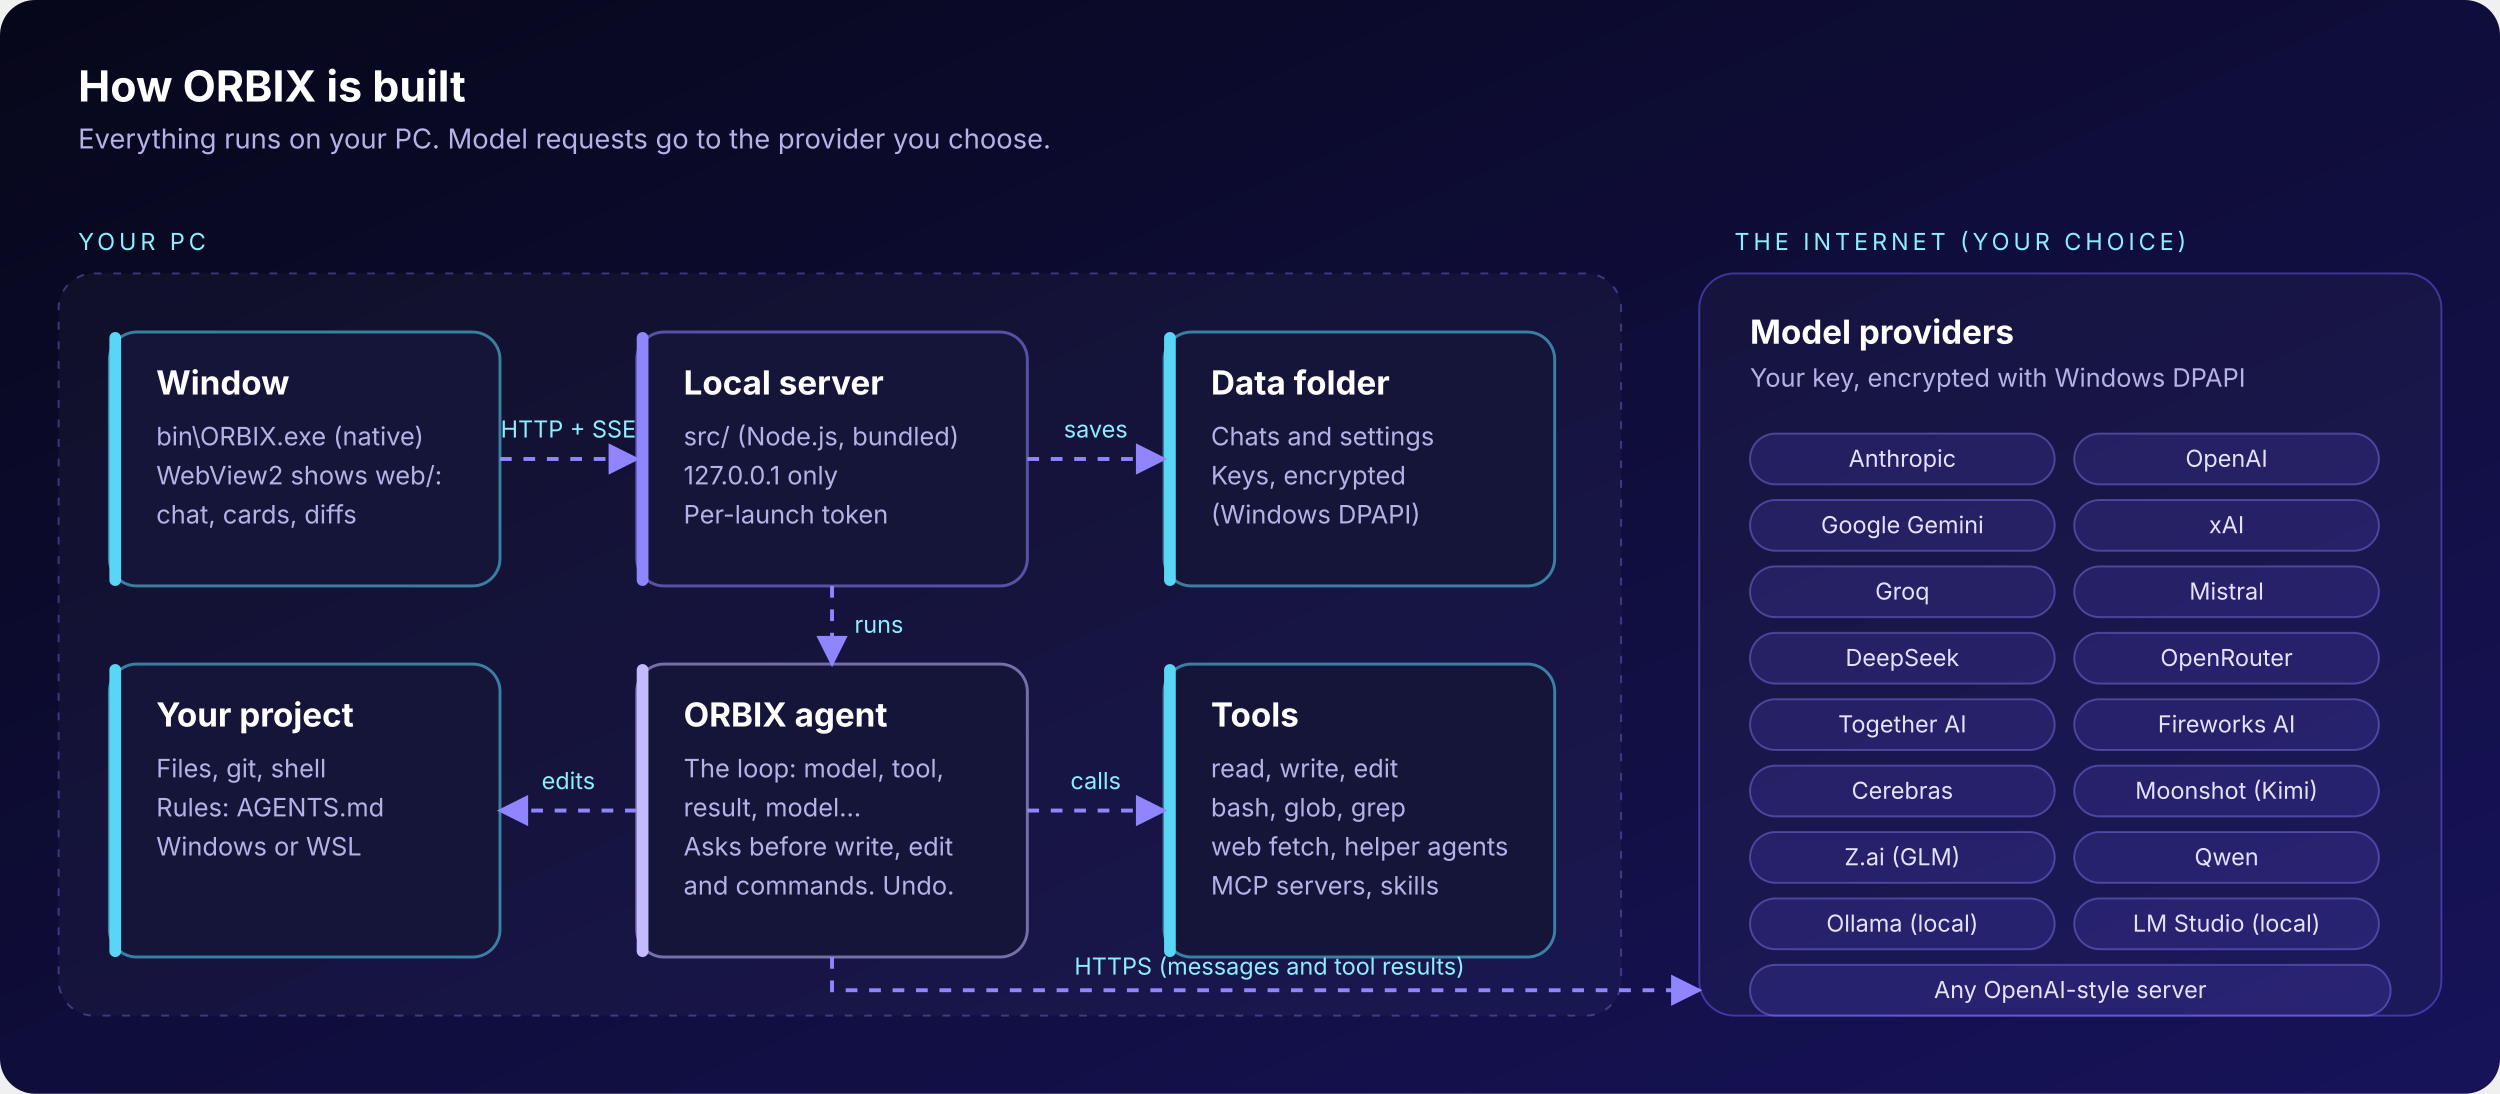
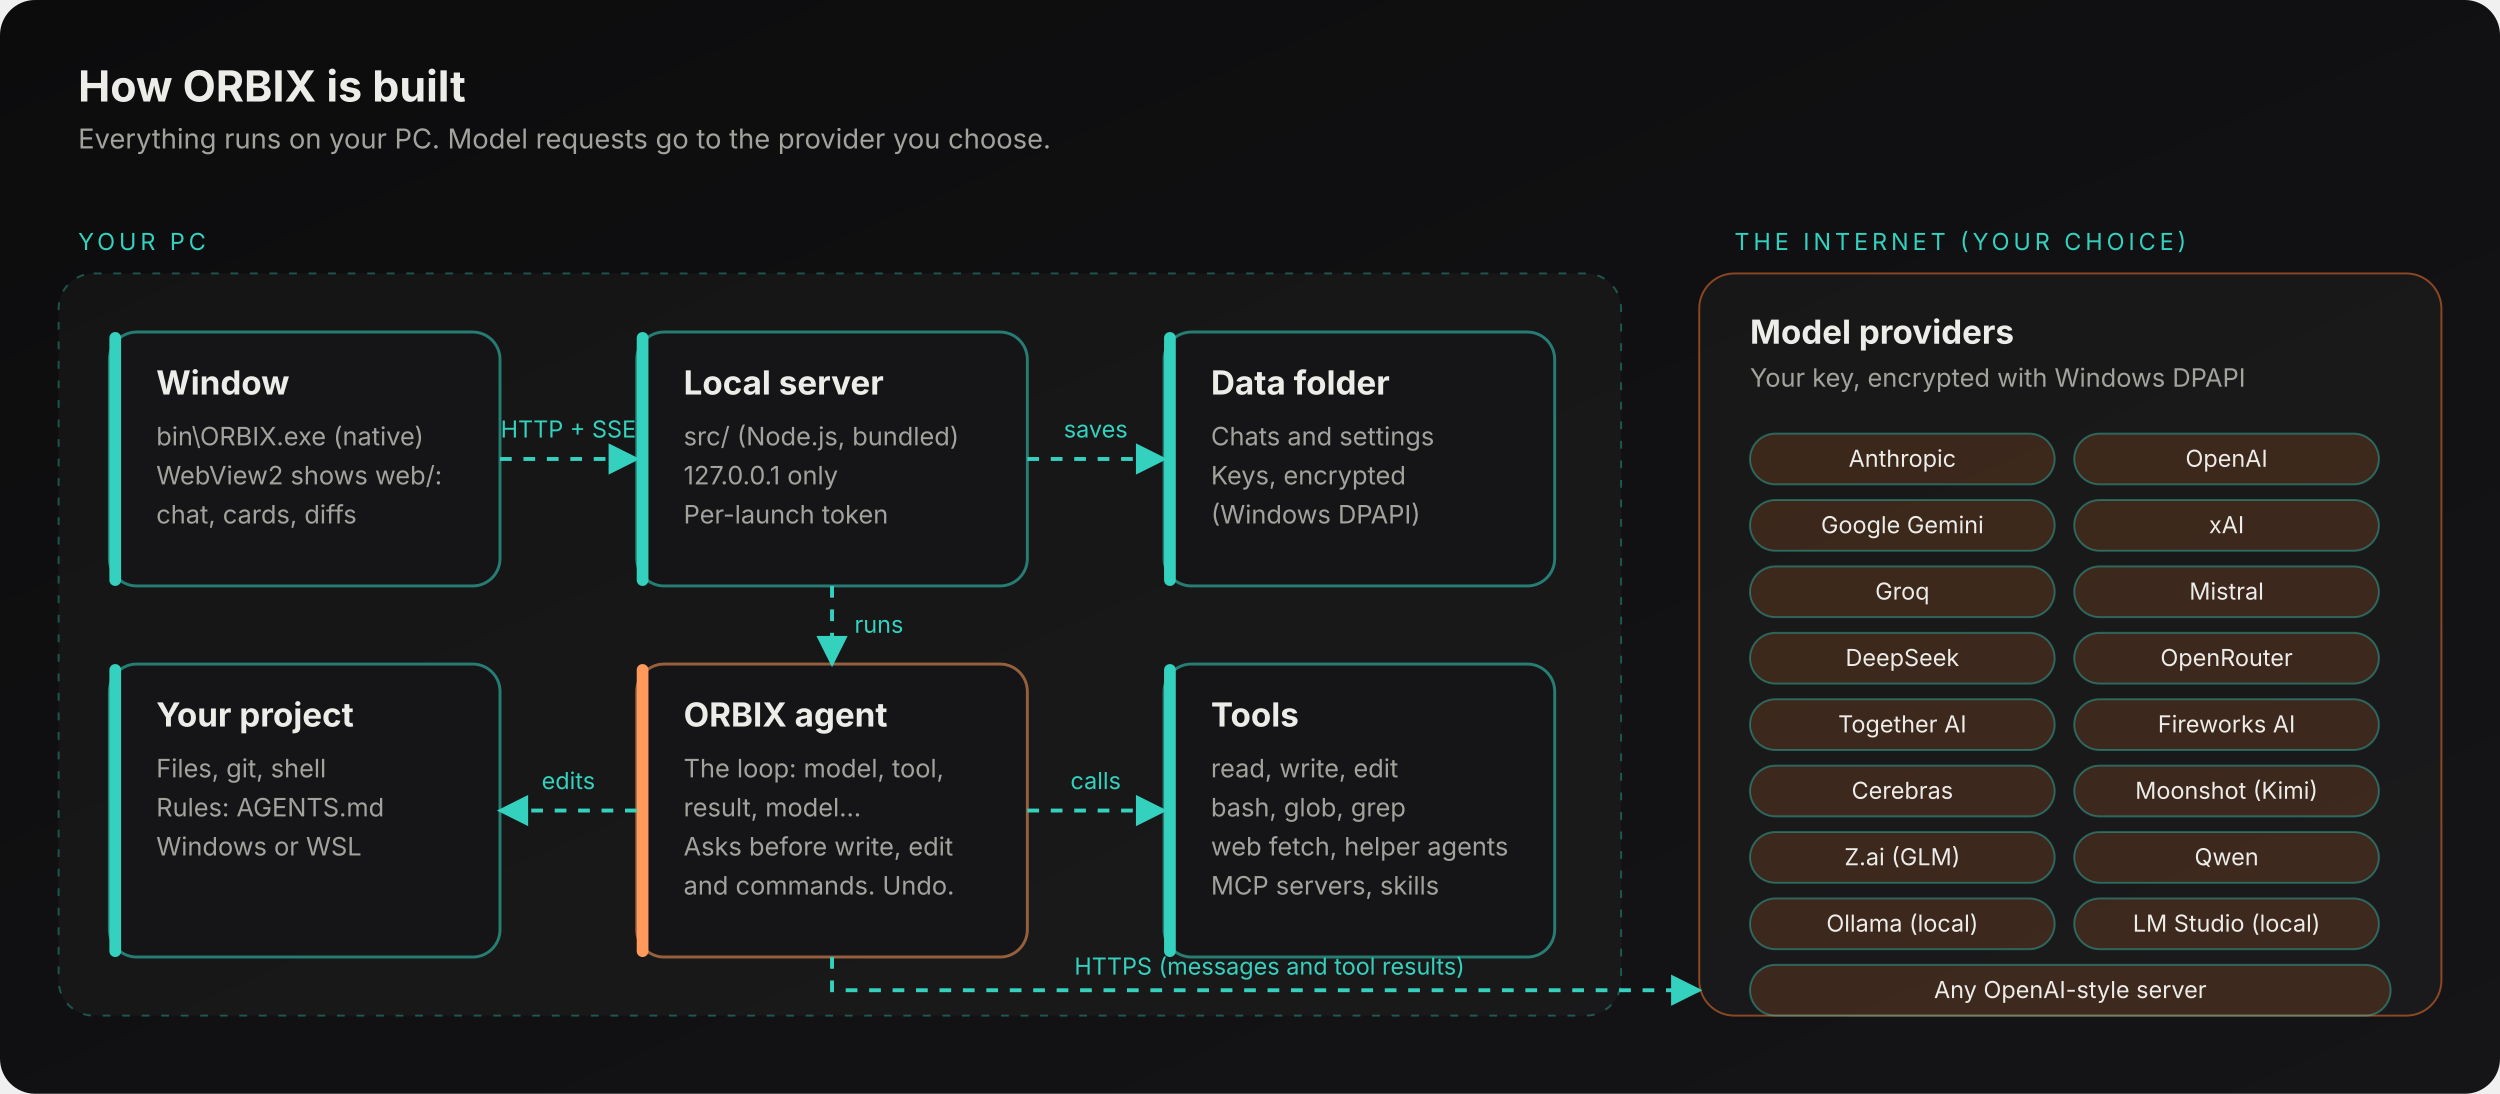
<svg xmlns="http://www.w3.org/2000/svg" width="1280" height="560" viewBox="0 0 1280 560" role="img" aria-label="ORBIX architecture: the native window talks to a local server, which runs the agent, which talks to model providers, tools and MCP servers">
  <defs>
    <linearGradient id="bg" x1="0" y1="0" x2="1" y2="1">
-       <stop offset="0" stop-color="#07071a" />
-       <stop offset="1" stop-color="#17135a" />
+       <stop offset="0" stop-color="#0C0C0D" />
+       <stop offset="1" stop-color="#151518" />
    </linearGradient>
    <marker id="ar" viewBox="0 0 10 10" refX="9" refY="5" markerWidth="8" markerHeight="8" orient="auto-start-reverse">
-       <path d="M0 0 L10 5 L0 10 z" fill="#8f86ff" />
+       <path d="M0 0 L10 5 L0 10 z" fill="#33D1BE" />
    </marker>
  </defs>
  <rect width="1280" height="560" rx="18" fill="url(#bg)" />
-   <text x="40" y="52" font-size="22" font-weight="700" fill="#fff" font-family="'Segoe UI','Inter',-apple-system,'Helvetica Neue',Arial,sans-serif">How ORBIX is built</text>
-   <text x="40" y="76" font-size="14" fill="#b4b2e6" font-family="'Segoe UI','Inter',-apple-system,'Helvetica Neue',Arial,sans-serif">Everything runs on your PC. Model requests go to the provider you choose.</text>
-   <text x="40" y="128" font-size="12" letter-spacing="2" fill="#8eeeff" font-family="'Segoe UI','Inter',-apple-system,'Helvetica Neue',Arial,sans-serif">YOUR PC</text>
-   <rect x="30" y="140" width="800" height="380" rx="18" fill="#ffffff" fill-opacity=".03" stroke="#8f86ff" stroke-opacity=".35" stroke-dasharray="4 6" />
-   <rect x="56" y="170" width="200" height="130" rx="14" fill="#15153a" stroke="#59d6f5" stroke-opacity=".55" stroke-width="1.5" />
-   <rect x="56" y="170" width="6" height="130" rx="3" fill="#59d6f5" />
-   <text x="80" y="202" font-size="17" font-weight="700" fill="#fff" font-family="'Segoe UI','Inter',-apple-system,'Helvetica Neue',Arial,sans-serif">Window</text>
-   <text x="80" y="228" font-size="13" fill="#b4b2e6" font-family="'Segoe UI','Inter',-apple-system,'Helvetica Neue',Arial,sans-serif">bin\ORBIX.exe (native)</text>
-   <text x="80" y="248" font-size="13" fill="#b4b2e6" font-family="'Segoe UI','Inter',-apple-system,'Helvetica Neue',Arial,sans-serif">WebView2 shows web/:</text>
-   <text x="80" y="268" font-size="13" fill="#b4b2e6" font-family="'Segoe UI','Inter',-apple-system,'Helvetica Neue',Arial,sans-serif">chat, cards, diffs</text>
-   <rect x="326" y="170" width="200" height="130" rx="14" fill="#15153a" stroke="#8f86ff" stroke-opacity=".55" stroke-width="1.5" />
-   <rect x="326" y="170" width="6" height="130" rx="3" fill="#8f86ff" />
-   <text x="350" y="202" font-size="17" font-weight="700" fill="#fff" font-family="'Segoe UI','Inter',-apple-system,'Helvetica Neue',Arial,sans-serif">Local server</text>
-   <text x="350" y="228" font-size="13" fill="#b4b2e6" font-family="'Segoe UI','Inter',-apple-system,'Helvetica Neue',Arial,sans-serif">src/ (Node.js, bundled)</text>
-   <text x="350" y="248" font-size="13" fill="#b4b2e6" font-family="'Segoe UI','Inter',-apple-system,'Helvetica Neue',Arial,sans-serif">127.0.0.1 only</text>
-   <text x="350" y="268" font-size="13" fill="#b4b2e6" font-family="'Segoe UI','Inter',-apple-system,'Helvetica Neue',Arial,sans-serif">Per-launch token</text>
-   <rect x="596" y="170" width="200" height="130" rx="14" fill="#15153a" stroke="#59d6f5" stroke-opacity=".55" stroke-width="1.5" />
-   <rect x="596" y="170" width="6" height="130" rx="3" fill="#59d6f5" />
-   <text x="620" y="202" font-size="17" font-weight="700" fill="#fff" font-family="'Segoe UI','Inter',-apple-system,'Helvetica Neue',Arial,sans-serif">Data folder</text>
-   <text x="620" y="228" font-size="13" fill="#b4b2e6" font-family="'Segoe UI','Inter',-apple-system,'Helvetica Neue',Arial,sans-serif">Chats and settings</text>
-   <text x="620" y="248" font-size="13" fill="#b4b2e6" font-family="'Segoe UI','Inter',-apple-system,'Helvetica Neue',Arial,sans-serif">Keys, encrypted</text>
-   <text x="620" y="268" font-size="13" fill="#b4b2e6" font-family="'Segoe UI','Inter',-apple-system,'Helvetica Neue',Arial,sans-serif">(Windows DPAPI)</text>
-   <rect x="326" y="340" width="200" height="150" rx="14" fill="#15153a" stroke="#c4baff" stroke-opacity=".55" stroke-width="1.5" />
-   <rect x="326" y="340" width="6" height="150" rx="3" fill="#c4baff" />
-   <text x="350" y="372" font-size="17" font-weight="700" fill="#fff" font-family="'Segoe UI','Inter',-apple-system,'Helvetica Neue',Arial,sans-serif">ORBIX agent</text>
-   <text x="350" y="398" font-size="13" fill="#b4b2e6" font-family="'Segoe UI','Inter',-apple-system,'Helvetica Neue',Arial,sans-serif">The loop: model, tool,</text>
-   <text x="350" y="418" font-size="13" fill="#b4b2e6" font-family="'Segoe UI','Inter',-apple-system,'Helvetica Neue',Arial,sans-serif">result, model...</text>
-   <text x="350" y="438" font-size="13" fill="#b4b2e6" font-family="'Segoe UI','Inter',-apple-system,'Helvetica Neue',Arial,sans-serif">Asks before write, edit</text>
-   <text x="350" y="458" font-size="13" fill="#b4b2e6" font-family="'Segoe UI','Inter',-apple-system,'Helvetica Neue',Arial,sans-serif">and commands. Undo.</text>
-   <rect x="56" y="340" width="200" height="150" rx="14" fill="#15153a" stroke="#59d6f5" stroke-opacity=".55" stroke-width="1.5" />
-   <rect x="56" y="340" width="6" height="150" rx="3" fill="#59d6f5" />
-   <text x="80" y="372" font-size="17" font-weight="700" fill="#fff" font-family="'Segoe UI','Inter',-apple-system,'Helvetica Neue',Arial,sans-serif">Your project</text>
-   <text x="80" y="398" font-size="13" fill="#b4b2e6" font-family="'Segoe UI','Inter',-apple-system,'Helvetica Neue',Arial,sans-serif">Files, git, shell</text>
-   <text x="80" y="418" font-size="13" fill="#b4b2e6" font-family="'Segoe UI','Inter',-apple-system,'Helvetica Neue',Arial,sans-serif">Rules: AGENTS.md</text>
-   <text x="80" y="438" font-size="13" fill="#b4b2e6" font-family="'Segoe UI','Inter',-apple-system,'Helvetica Neue',Arial,sans-serif">Windows or WSL</text>
-   <rect x="596" y="340" width="200" height="150" rx="14" fill="#15153a" stroke="#59d6f5" stroke-opacity=".55" stroke-width="1.5" />
-   <rect x="596" y="340" width="6" height="150" rx="3" fill="#59d6f5" />
-   <text x="620" y="372" font-size="17" font-weight="700" fill="#fff" font-family="'Segoe UI','Inter',-apple-system,'Helvetica Neue',Arial,sans-serif">Tools</text>
-   <text x="620" y="398" font-size="13" fill="#b4b2e6" font-family="'Segoe UI','Inter',-apple-system,'Helvetica Neue',Arial,sans-serif">read, write, edit</text>
-   <text x="620" y="418" font-size="13" fill="#b4b2e6" font-family="'Segoe UI','Inter',-apple-system,'Helvetica Neue',Arial,sans-serif">bash, glob, grep</text>
-   <text x="620" y="438" font-size="13" fill="#b4b2e6" font-family="'Segoe UI','Inter',-apple-system,'Helvetica Neue',Arial,sans-serif">web fetch, helper agents</text>
-   <text x="620" y="458" font-size="13" fill="#b4b2e6" font-family="'Segoe UI','Inter',-apple-system,'Helvetica Neue',Arial,sans-serif">MCP servers, skills</text>
-   <line x1="256" y1="235" x2="326" y2="235" stroke="#8f86ff" stroke-width="2" marker-end="url(#ar)" stroke-dasharray="6 6">
+   <text x="40" y="52" font-size="22" font-weight="700" fill="#ECECE8" font-family="'Segoe UI','Inter',-apple-system,'Helvetica Neue',Arial,sans-serif">How ORBIX is built</text>
+   <text x="40" y="76" font-size="14" fill="#A3A39D" font-family="'Segoe UI','Inter',-apple-system,'Helvetica Neue',Arial,sans-serif">Everything runs on your PC. Model requests go to the provider you choose.</text>
+   <text x="40" y="128" font-size="12" letter-spacing="2" fill="#33D1BE" font-family="'Segoe UI','Inter',-apple-system,'Helvetica Neue',Arial,sans-serif">YOUR PC</text>
+   <rect x="30" y="140" width="800" height="380" rx="18" fill="#ECECE8" fill-opacity=".03" stroke="#33D1BE" stroke-opacity=".35" stroke-dasharray="4 6" />
+   <rect x="56" y="170" width="200" height="130" rx="14" fill="#151518" stroke="#33D1BE" stroke-opacity=".55" stroke-width="1.5" />
+   <rect x="56" y="170" width="6" height="130" rx="3" fill="#33D1BE" />
+   <text x="80" y="202" font-size="17" font-weight="700" fill="#ECECE8" font-family="'Segoe UI','Inter',-apple-system,'Helvetica Neue',Arial,sans-serif">Window</text>
+   <text x="80" y="228" font-size="13" fill="#A3A39D" font-family="'Segoe UI','Inter',-apple-system,'Helvetica Neue',Arial,sans-serif">bin\ORBIX.exe (native)</text>
+   <text x="80" y="248" font-size="13" fill="#A3A39D" font-family="'Segoe UI','Inter',-apple-system,'Helvetica Neue',Arial,sans-serif">WebView2 shows web/:</text>
+   <text x="80" y="268" font-size="13" fill="#A3A39D" font-family="'Segoe UI','Inter',-apple-system,'Helvetica Neue',Arial,sans-serif">chat, cards, diffs</text>
+   <rect x="326" y="170" width="200" height="130" rx="14" fill="#151518" stroke="#33D1BE" stroke-opacity=".55" stroke-width="1.5" />
+   <rect x="326" y="170" width="6" height="130" rx="3" fill="#33D1BE" />
+   <text x="350" y="202" font-size="17" font-weight="700" fill="#ECECE8" font-family="'Segoe UI','Inter',-apple-system,'Helvetica Neue',Arial,sans-serif">Local server</text>
+   <text x="350" y="228" font-size="13" fill="#A3A39D" font-family="'Segoe UI','Inter',-apple-system,'Helvetica Neue',Arial,sans-serif">src/ (Node.js, bundled)</text>
+   <text x="350" y="248" font-size="13" fill="#A3A39D" font-family="'Segoe UI','Inter',-apple-system,'Helvetica Neue',Arial,sans-serif">127.0.0.1 only</text>
+   <text x="350" y="268" font-size="13" fill="#A3A39D" font-family="'Segoe UI','Inter',-apple-system,'Helvetica Neue',Arial,sans-serif">Per-launch token</text>
+   <rect x="596" y="170" width="200" height="130" rx="14" fill="#151518" stroke="#33D1BE" stroke-opacity=".55" stroke-width="1.5" />
+   <rect x="596" y="170" width="6" height="130" rx="3" fill="#33D1BE" />
+   <text x="620" y="202" font-size="17" font-weight="700" fill="#ECECE8" font-family="'Segoe UI','Inter',-apple-system,'Helvetica Neue',Arial,sans-serif">Data folder</text>
+   <text x="620" y="228" font-size="13" fill="#A3A39D" font-family="'Segoe UI','Inter',-apple-system,'Helvetica Neue',Arial,sans-serif">Chats and settings</text>
+   <text x="620" y="248" font-size="13" fill="#A3A39D" font-family="'Segoe UI','Inter',-apple-system,'Helvetica Neue',Arial,sans-serif">Keys, encrypted</text>
+   <text x="620" y="268" font-size="13" fill="#A3A39D" font-family="'Segoe UI','Inter',-apple-system,'Helvetica Neue',Arial,sans-serif">(Windows DPAPI)</text>
+   <rect x="326" y="340" width="200" height="150" rx="14" fill="#151518" stroke="#FF9A5C" stroke-opacity=".55" stroke-width="1.5" />
+   <rect x="326" y="340" width="6" height="150" rx="3" fill="#FF9A5C" />
+   <text x="350" y="372" font-size="17" font-weight="700" fill="#ECECE8" font-family="'Segoe UI','Inter',-apple-system,'Helvetica Neue',Arial,sans-serif">ORBIX agent</text>
+   <text x="350" y="398" font-size="13" fill="#A3A39D" font-family="'Segoe UI','Inter',-apple-system,'Helvetica Neue',Arial,sans-serif">The loop: model, tool,</text>
+   <text x="350" y="418" font-size="13" fill="#A3A39D" font-family="'Segoe UI','Inter',-apple-system,'Helvetica Neue',Arial,sans-serif">result, model...</text>
+   <text x="350" y="438" font-size="13" fill="#A3A39D" font-family="'Segoe UI','Inter',-apple-system,'Helvetica Neue',Arial,sans-serif">Asks before write, edit</text>
+   <text x="350" y="458" font-size="13" fill="#A3A39D" font-family="'Segoe UI','Inter',-apple-system,'Helvetica Neue',Arial,sans-serif">and commands. Undo.</text>
+   <rect x="56" y="340" width="200" height="150" rx="14" fill="#151518" stroke="#33D1BE" stroke-opacity=".55" stroke-width="1.5" />
+   <rect x="56" y="340" width="6" height="150" rx="3" fill="#33D1BE" />
+   <text x="80" y="372" font-size="17" font-weight="700" fill="#ECECE8" font-family="'Segoe UI','Inter',-apple-system,'Helvetica Neue',Arial,sans-serif">Your project</text>
+   <text x="80" y="398" font-size="13" fill="#A3A39D" font-family="'Segoe UI','Inter',-apple-system,'Helvetica Neue',Arial,sans-serif">Files, git, shell</text>
+   <text x="80" y="418" font-size="13" fill="#A3A39D" font-family="'Segoe UI','Inter',-apple-system,'Helvetica Neue',Arial,sans-serif">Rules: AGENTS.md</text>
+   <text x="80" y="438" font-size="13" fill="#A3A39D" font-family="'Segoe UI','Inter',-apple-system,'Helvetica Neue',Arial,sans-serif">Windows or WSL</text>
+   <rect x="596" y="340" width="200" height="150" rx="14" fill="#151518" stroke="#33D1BE" stroke-opacity=".55" stroke-width="1.5" />
+   <rect x="596" y="340" width="6" height="150" rx="3" fill="#33D1BE" />
+   <text x="620" y="372" font-size="17" font-weight="700" fill="#ECECE8" font-family="'Segoe UI','Inter',-apple-system,'Helvetica Neue',Arial,sans-serif">Tools</text>
+   <text x="620" y="398" font-size="13" fill="#A3A39D" font-family="'Segoe UI','Inter',-apple-system,'Helvetica Neue',Arial,sans-serif">read, write, edit</text>
+   <text x="620" y="418" font-size="13" fill="#A3A39D" font-family="'Segoe UI','Inter',-apple-system,'Helvetica Neue',Arial,sans-serif">bash, glob, grep</text>
+   <text x="620" y="438" font-size="13" fill="#A3A39D" font-family="'Segoe UI','Inter',-apple-system,'Helvetica Neue',Arial,sans-serif">web fetch, helper agents</text>
+   <text x="620" y="458" font-size="13" fill="#A3A39D" font-family="'Segoe UI','Inter',-apple-system,'Helvetica Neue',Arial,sans-serif">MCP servers, skills</text>
+   <line x1="256" y1="235" x2="326" y2="235" stroke="#33D1BE" stroke-width="2" marker-end="url(#ar)" stroke-dasharray="6 6">
    <animate attributeName="stroke-dashoffset" from="24" to="0" dur="1.6s" repeatCount="indefinite" />
  </line>
-   <text x="291" y="224" font-size="12" text-anchor="middle" fill="#8eeeff" font-family="'Segoe UI','Inter',-apple-system,'Helvetica Neue',Arial,sans-serif">HTTP + SSE</text>
-   <line x1="526" y1="235" x2="596" y2="235" stroke="#8f86ff" stroke-width="2" marker-end="url(#ar)" stroke-dasharray="6 6">
+   <text x="291" y="224" font-size="12" text-anchor="middle" fill="#33D1BE" font-family="'Segoe UI','Inter',-apple-system,'Helvetica Neue',Arial,sans-serif">HTTP + SSE</text>
+   <line x1="526" y1="235" x2="596" y2="235" stroke="#33D1BE" stroke-width="2" marker-end="url(#ar)" stroke-dasharray="6 6">
    <animate attributeName="stroke-dashoffset" from="24" to="0" dur="1.6s" repeatCount="indefinite" />
  </line>
-   <text x="561" y="224" font-size="12" text-anchor="middle" fill="#8eeeff" font-family="'Segoe UI','Inter',-apple-system,'Helvetica Neue',Arial,sans-serif">saves</text>
-   <line x1="426" y1="300" x2="426" y2="340" stroke="#8f86ff" stroke-width="2" marker-end="url(#ar)" stroke-dasharray="6 6">
+   <text x="561" y="224" font-size="12" text-anchor="middle" fill="#33D1BE" font-family="'Segoe UI','Inter',-apple-system,'Helvetica Neue',Arial,sans-serif">saves</text>
+   <line x1="426" y1="300" x2="426" y2="340" stroke="#33D1BE" stroke-width="2" marker-end="url(#ar)" stroke-dasharray="6 6">
    <animate attributeName="stroke-dashoffset" from="24" to="0" dur="1.6s" repeatCount="indefinite" />
  </line>
-   <text x="450" y="324" font-size="12" text-anchor="middle" fill="#8eeeff" font-family="'Segoe UI','Inter',-apple-system,'Helvetica Neue',Arial,sans-serif">runs</text>
-   <line x1="326" y1="415" x2="256" y2="415" stroke="#8f86ff" stroke-width="2" marker-end="url(#ar)" stroke-dasharray="6 6">
+   <text x="450" y="324" font-size="12" text-anchor="middle" fill="#33D1BE" font-family="'Segoe UI','Inter',-apple-system,'Helvetica Neue',Arial,sans-serif">runs</text>
+   <line x1="326" y1="415" x2="256" y2="415" stroke="#33D1BE" stroke-width="2" marker-end="url(#ar)" stroke-dasharray="6 6">
    <animate attributeName="stroke-dashoffset" from="24" to="0" dur="1.6s" repeatCount="indefinite" />
  </line>
-   <text x="291" y="404" font-size="12" text-anchor="middle" fill="#8eeeff" font-family="'Segoe UI','Inter',-apple-system,'Helvetica Neue',Arial,sans-serif">edits</text>
-   <line x1="526" y1="415" x2="596" y2="415" stroke="#8f86ff" stroke-width="2" marker-end="url(#ar)" stroke-dasharray="6 6">
+   <text x="291" y="404" font-size="12" text-anchor="middle" fill="#33D1BE" font-family="'Segoe UI','Inter',-apple-system,'Helvetica Neue',Arial,sans-serif">edits</text>
+   <line x1="526" y1="415" x2="596" y2="415" stroke="#33D1BE" stroke-width="2" marker-end="url(#ar)" stroke-dasharray="6 6">
    <animate attributeName="stroke-dashoffset" from="24" to="0" dur="1.6s" repeatCount="indefinite" />
  </line>
-   <text x="561" y="404" font-size="12" text-anchor="middle" fill="#8eeeff" font-family="'Segoe UI','Inter',-apple-system,'Helvetica Neue',Arial,sans-serif">calls</text>
-   <rect x="870" y="140" width="380" height="380" rx="18" fill="#ffffff" fill-opacity=".03" stroke="#6a5af9" stroke-opacity=".5" />
-   <text x="888" y="128" font-size="12" letter-spacing="2" fill="#8eeeff" font-family="'Segoe UI','Inter',-apple-system,'Helvetica Neue',Arial,sans-serif">THE INTERNET (YOUR CHOICE)</text>
-   <text x="896" y="176" font-size="17" font-weight="700" fill="#fff" font-family="'Segoe UI','Inter',-apple-system,'Helvetica Neue',Arial,sans-serif">Model providers</text>
-   <text x="896" y="198" font-size="13" fill="#b4b2e6" font-family="'Segoe UI','Inter',-apple-system,'Helvetica Neue',Arial,sans-serif">Your key, encrypted with Windows DPAPI</text>
-   <rect x="896" y="222" width="156" height="26" rx="13" fill="#6a5af9" fill-opacity=".16" stroke="#8f86ff" stroke-opacity=".4" />
-   <text x="974.0" y="239" font-size="12" text-anchor="middle" fill="#e4e2ff" font-family="'Segoe UI','Inter',-apple-system,'Helvetica Neue',Arial,sans-serif">Anthropic</text>
-   <rect x="1062" y="222" width="156" height="26" rx="13" fill="#6a5af9" fill-opacity=".16" stroke="#8f86ff" stroke-opacity=".4" />
-   <text x="1140.0" y="239" font-size="12" text-anchor="middle" fill="#e4e2ff" font-family="'Segoe UI','Inter',-apple-system,'Helvetica Neue',Arial,sans-serif">OpenAI</text>
-   <rect x="896" y="256" width="156" height="26" rx="13" fill="#6a5af9" fill-opacity=".16" stroke="#8f86ff" stroke-opacity=".4" />
-   <text x="974.0" y="273" font-size="12" text-anchor="middle" fill="#e4e2ff" font-family="'Segoe UI','Inter',-apple-system,'Helvetica Neue',Arial,sans-serif">Google Gemini</text>
-   <rect x="1062" y="256" width="156" height="26" rx="13" fill="#6a5af9" fill-opacity=".16" stroke="#8f86ff" stroke-opacity=".4" />
-   <text x="1140.0" y="273" font-size="12" text-anchor="middle" fill="#e4e2ff" font-family="'Segoe UI','Inter',-apple-system,'Helvetica Neue',Arial,sans-serif">xAI</text>
-   <rect x="896" y="290" width="156" height="26" rx="13" fill="#6a5af9" fill-opacity=".16" stroke="#8f86ff" stroke-opacity=".4" />
-   <text x="974.0" y="307" font-size="12" text-anchor="middle" fill="#e4e2ff" font-family="'Segoe UI','Inter',-apple-system,'Helvetica Neue',Arial,sans-serif">Groq</text>
-   <rect x="1062" y="290" width="156" height="26" rx="13" fill="#6a5af9" fill-opacity=".16" stroke="#8f86ff" stroke-opacity=".4" />
-   <text x="1140.0" y="307" font-size="12" text-anchor="middle" fill="#e4e2ff" font-family="'Segoe UI','Inter',-apple-system,'Helvetica Neue',Arial,sans-serif">Mistral</text>
-   <rect x="896" y="324" width="156" height="26" rx="13" fill="#6a5af9" fill-opacity=".16" stroke="#8f86ff" stroke-opacity=".4" />
-   <text x="974.0" y="341" font-size="12" text-anchor="middle" fill="#e4e2ff" font-family="'Segoe UI','Inter',-apple-system,'Helvetica Neue',Arial,sans-serif">DeepSeek</text>
-   <rect x="1062" y="324" width="156" height="26" rx="13" fill="#6a5af9" fill-opacity=".16" stroke="#8f86ff" stroke-opacity=".4" />
-   <text x="1140.0" y="341" font-size="12" text-anchor="middle" fill="#e4e2ff" font-family="'Segoe UI','Inter',-apple-system,'Helvetica Neue',Arial,sans-serif">OpenRouter</text>
-   <rect x="896" y="358" width="156" height="26" rx="13" fill="#6a5af9" fill-opacity=".16" stroke="#8f86ff" stroke-opacity=".4" />
-   <text x="974.0" y="375" font-size="12" text-anchor="middle" fill="#e4e2ff" font-family="'Segoe UI','Inter',-apple-system,'Helvetica Neue',Arial,sans-serif">Together AI</text>
-   <rect x="1062" y="358" width="156" height="26" rx="13" fill="#6a5af9" fill-opacity=".16" stroke="#8f86ff" stroke-opacity=".4" />
-   <text x="1140.0" y="375" font-size="12" text-anchor="middle" fill="#e4e2ff" font-family="'Segoe UI','Inter',-apple-system,'Helvetica Neue',Arial,sans-serif">Fireworks AI</text>
-   <rect x="896" y="392" width="156" height="26" rx="13" fill="#6a5af9" fill-opacity=".16" stroke="#8f86ff" stroke-opacity=".4" />
-   <text x="974.0" y="409" font-size="12" text-anchor="middle" fill="#e4e2ff" font-family="'Segoe UI','Inter',-apple-system,'Helvetica Neue',Arial,sans-serif">Cerebras</text>
-   <rect x="1062" y="392" width="156" height="26" rx="13" fill="#6a5af9" fill-opacity=".16" stroke="#8f86ff" stroke-opacity=".4" />
-   <text x="1140.0" y="409" font-size="12" text-anchor="middle" fill="#e4e2ff" font-family="'Segoe UI','Inter',-apple-system,'Helvetica Neue',Arial,sans-serif">Moonshot (Kimi)</text>
-   <rect x="896" y="426" width="156" height="26" rx="13" fill="#6a5af9" fill-opacity=".16" stroke="#8f86ff" stroke-opacity=".4" />
-   <text x="974.0" y="443" font-size="12" text-anchor="middle" fill="#e4e2ff" font-family="'Segoe UI','Inter',-apple-system,'Helvetica Neue',Arial,sans-serif">Z.ai (GLM)</text>
-   <rect x="1062" y="426" width="156" height="26" rx="13" fill="#6a5af9" fill-opacity=".16" stroke="#8f86ff" stroke-opacity=".4" />
-   <text x="1140.0" y="443" font-size="12" text-anchor="middle" fill="#e4e2ff" font-family="'Segoe UI','Inter',-apple-system,'Helvetica Neue',Arial,sans-serif">Qwen</text>
-   <rect x="896" y="460" width="156" height="26" rx="13" fill="#6a5af9" fill-opacity=".16" stroke="#8f86ff" stroke-opacity=".4" />
-   <text x="974.0" y="477" font-size="12" text-anchor="middle" fill="#e4e2ff" font-family="'Segoe UI','Inter',-apple-system,'Helvetica Neue',Arial,sans-serif">Ollama (local)</text>
-   <rect x="1062" y="460" width="156" height="26" rx="13" fill="#6a5af9" fill-opacity=".16" stroke="#8f86ff" stroke-opacity=".4" />
-   <text x="1140.0" y="477" font-size="12" text-anchor="middle" fill="#e4e2ff" font-family="'Segoe UI','Inter',-apple-system,'Helvetica Neue',Arial,sans-serif">LM Studio (local)</text>
-   <rect x="896" y="494" width="328" height="26" rx="13" fill="#6a5af9" fill-opacity=".16" stroke="#8f86ff" stroke-opacity=".4" />
-   <text x="1060.0" y="511" font-size="12" text-anchor="middle" fill="#e4e2ff" font-family="'Segoe UI','Inter',-apple-system,'Helvetica Neue',Arial,sans-serif">Any OpenAI-style server</text>
-   <path d="M426 490 V507 H870" fill="none" stroke="#8f86ff" stroke-width="2" stroke-dasharray="6 6" marker-end="url(#ar)">
+   <text x="561" y="404" font-size="12" text-anchor="middle" fill="#33D1BE" font-family="'Segoe UI','Inter',-apple-system,'Helvetica Neue',Arial,sans-serif">calls</text>
+   <rect x="870" y="140" width="380" height="380" rx="18" fill="#ECECE8" fill-opacity=".03" stroke="#FF7A2E" stroke-opacity=".5" />
+   <text x="888" y="128" font-size="12" letter-spacing="2" fill="#33D1BE" font-family="'Segoe UI','Inter',-apple-system,'Helvetica Neue',Arial,sans-serif">THE INTERNET (YOUR CHOICE)</text>
+   <text x="896" y="176" font-size="17" font-weight="700" fill="#ECECE8" font-family="'Segoe UI','Inter',-apple-system,'Helvetica Neue',Arial,sans-serif">Model providers</text>
+   <text x="896" y="198" font-size="13" fill="#A3A39D" font-family="'Segoe UI','Inter',-apple-system,'Helvetica Neue',Arial,sans-serif">Your key, encrypted with Windows DPAPI</text>
+   <rect x="896" y="222" width="156" height="26" rx="13" fill="#FF7A2E" fill-opacity=".16" stroke="#33D1BE" stroke-opacity=".4" />
+   <text x="974.0" y="239" font-size="12" text-anchor="middle" fill="#ECECE8" font-family="'Segoe UI','Inter',-apple-system,'Helvetica Neue',Arial,sans-serif">Anthropic</text>
+   <rect x="1062" y="222" width="156" height="26" rx="13" fill="#FF7A2E" fill-opacity=".16" stroke="#33D1BE" stroke-opacity=".4" />
+   <text x="1140.0" y="239" font-size="12" text-anchor="middle" fill="#ECECE8" font-family="'Segoe UI','Inter',-apple-system,'Helvetica Neue',Arial,sans-serif">OpenAI</text>
+   <rect x="896" y="256" width="156" height="26" rx="13" fill="#FF7A2E" fill-opacity=".16" stroke="#33D1BE" stroke-opacity=".4" />
+   <text x="974.0" y="273" font-size="12" text-anchor="middle" fill="#ECECE8" font-family="'Segoe UI','Inter',-apple-system,'Helvetica Neue',Arial,sans-serif">Google Gemini</text>
+   <rect x="1062" y="256" width="156" height="26" rx="13" fill="#FF7A2E" fill-opacity=".16" stroke="#33D1BE" stroke-opacity=".4" />
+   <text x="1140.0" y="273" font-size="12" text-anchor="middle" fill="#ECECE8" font-family="'Segoe UI','Inter',-apple-system,'Helvetica Neue',Arial,sans-serif">xAI</text>
+   <rect x="896" y="290" width="156" height="26" rx="13" fill="#FF7A2E" fill-opacity=".16" stroke="#33D1BE" stroke-opacity=".4" />
+   <text x="974.0" y="307" font-size="12" text-anchor="middle" fill="#ECECE8" font-family="'Segoe UI','Inter',-apple-system,'Helvetica Neue',Arial,sans-serif">Groq</text>
+   <rect x="1062" y="290" width="156" height="26" rx="13" fill="#FF7A2E" fill-opacity=".16" stroke="#33D1BE" stroke-opacity=".4" />
+   <text x="1140.0" y="307" font-size="12" text-anchor="middle" fill="#ECECE8" font-family="'Segoe UI','Inter',-apple-system,'Helvetica Neue',Arial,sans-serif">Mistral</text>
+   <rect x="896" y="324" width="156" height="26" rx="13" fill="#FF7A2E" fill-opacity=".16" stroke="#33D1BE" stroke-opacity=".4" />
+   <text x="974.0" y="341" font-size="12" text-anchor="middle" fill="#ECECE8" font-family="'Segoe UI','Inter',-apple-system,'Helvetica Neue',Arial,sans-serif">DeepSeek</text>
+   <rect x="1062" y="324" width="156" height="26" rx="13" fill="#FF7A2E" fill-opacity=".16" stroke="#33D1BE" stroke-opacity=".4" />
+   <text x="1140.0" y="341" font-size="12" text-anchor="middle" fill="#ECECE8" font-family="'Segoe UI','Inter',-apple-system,'Helvetica Neue',Arial,sans-serif">OpenRouter</text>
+   <rect x="896" y="358" width="156" height="26" rx="13" fill="#FF7A2E" fill-opacity=".16" stroke="#33D1BE" stroke-opacity=".4" />
+   <text x="974.0" y="375" font-size="12" text-anchor="middle" fill="#ECECE8" font-family="'Segoe UI','Inter',-apple-system,'Helvetica Neue',Arial,sans-serif">Together AI</text>
+   <rect x="1062" y="358" width="156" height="26" rx="13" fill="#FF7A2E" fill-opacity=".16" stroke="#33D1BE" stroke-opacity=".4" />
+   <text x="1140.0" y="375" font-size="12" text-anchor="middle" fill="#ECECE8" font-family="'Segoe UI','Inter',-apple-system,'Helvetica Neue',Arial,sans-serif">Fireworks AI</text>
+   <rect x="896" y="392" width="156" height="26" rx="13" fill="#FF7A2E" fill-opacity=".16" stroke="#33D1BE" stroke-opacity=".4" />
+   <text x="974.0" y="409" font-size="12" text-anchor="middle" fill="#ECECE8" font-family="'Segoe UI','Inter',-apple-system,'Helvetica Neue',Arial,sans-serif">Cerebras</text>
+   <rect x="1062" y="392" width="156" height="26" rx="13" fill="#FF7A2E" fill-opacity=".16" stroke="#33D1BE" stroke-opacity=".4" />
+   <text x="1140.0" y="409" font-size="12" text-anchor="middle" fill="#ECECE8" font-family="'Segoe UI','Inter',-apple-system,'Helvetica Neue',Arial,sans-serif">Moonshot (Kimi)</text>
+   <rect x="896" y="426" width="156" height="26" rx="13" fill="#FF7A2E" fill-opacity=".16" stroke="#33D1BE" stroke-opacity=".4" />
+   <text x="974.0" y="443" font-size="12" text-anchor="middle" fill="#ECECE8" font-family="'Segoe UI','Inter',-apple-system,'Helvetica Neue',Arial,sans-serif">Z.ai (GLM)</text>
+   <rect x="1062" y="426" width="156" height="26" rx="13" fill="#FF7A2E" fill-opacity=".16" stroke="#33D1BE" stroke-opacity=".4" />
+   <text x="1140.0" y="443" font-size="12" text-anchor="middle" fill="#ECECE8" font-family="'Segoe UI','Inter',-apple-system,'Helvetica Neue',Arial,sans-serif">Qwen</text>
+   <rect x="896" y="460" width="156" height="26" rx="13" fill="#FF7A2E" fill-opacity=".16" stroke="#33D1BE" stroke-opacity=".4" />
+   <text x="974.0" y="477" font-size="12" text-anchor="middle" fill="#ECECE8" font-family="'Segoe UI','Inter',-apple-system,'Helvetica Neue',Arial,sans-serif">Ollama (local)</text>
+   <rect x="1062" y="460" width="156" height="26" rx="13" fill="#FF7A2E" fill-opacity=".16" stroke="#33D1BE" stroke-opacity=".4" />
+   <text x="1140.0" y="477" font-size="12" text-anchor="middle" fill="#ECECE8" font-family="'Segoe UI','Inter',-apple-system,'Helvetica Neue',Arial,sans-serif">LM Studio (local)</text>
+   <rect x="896" y="494" width="328" height="26" rx="13" fill="#FF7A2E" fill-opacity=".16" stroke="#33D1BE" stroke-opacity=".4" />
+   <text x="1060.0" y="511" font-size="12" text-anchor="middle" fill="#ECECE8" font-family="'Segoe UI','Inter',-apple-system,'Helvetica Neue',Arial,sans-serif">Any OpenAI-style server</text>
+   <path d="M426 490 V507 H870" fill="none" stroke="#33D1BE" stroke-width="2" stroke-dasharray="6 6" marker-end="url(#ar)">
    <animate attributeName="stroke-dashoffset" from="24" to="0" dur="1.6s" repeatCount="indefinite" />
  </path>
-   <text x="650" y="499" font-size="12" text-anchor="middle" fill="#8eeeff" font-family="'Segoe UI','Inter',-apple-system,'Helvetica Neue',Arial,sans-serif">HTTPS (messages and tool results)</text>
+   <text x="650" y="499" font-size="12" text-anchor="middle" fill="#33D1BE" font-family="'Segoe UI','Inter',-apple-system,'Helvetica Neue',Arial,sans-serif">HTTPS (messages and tool results)</text>
</svg>
